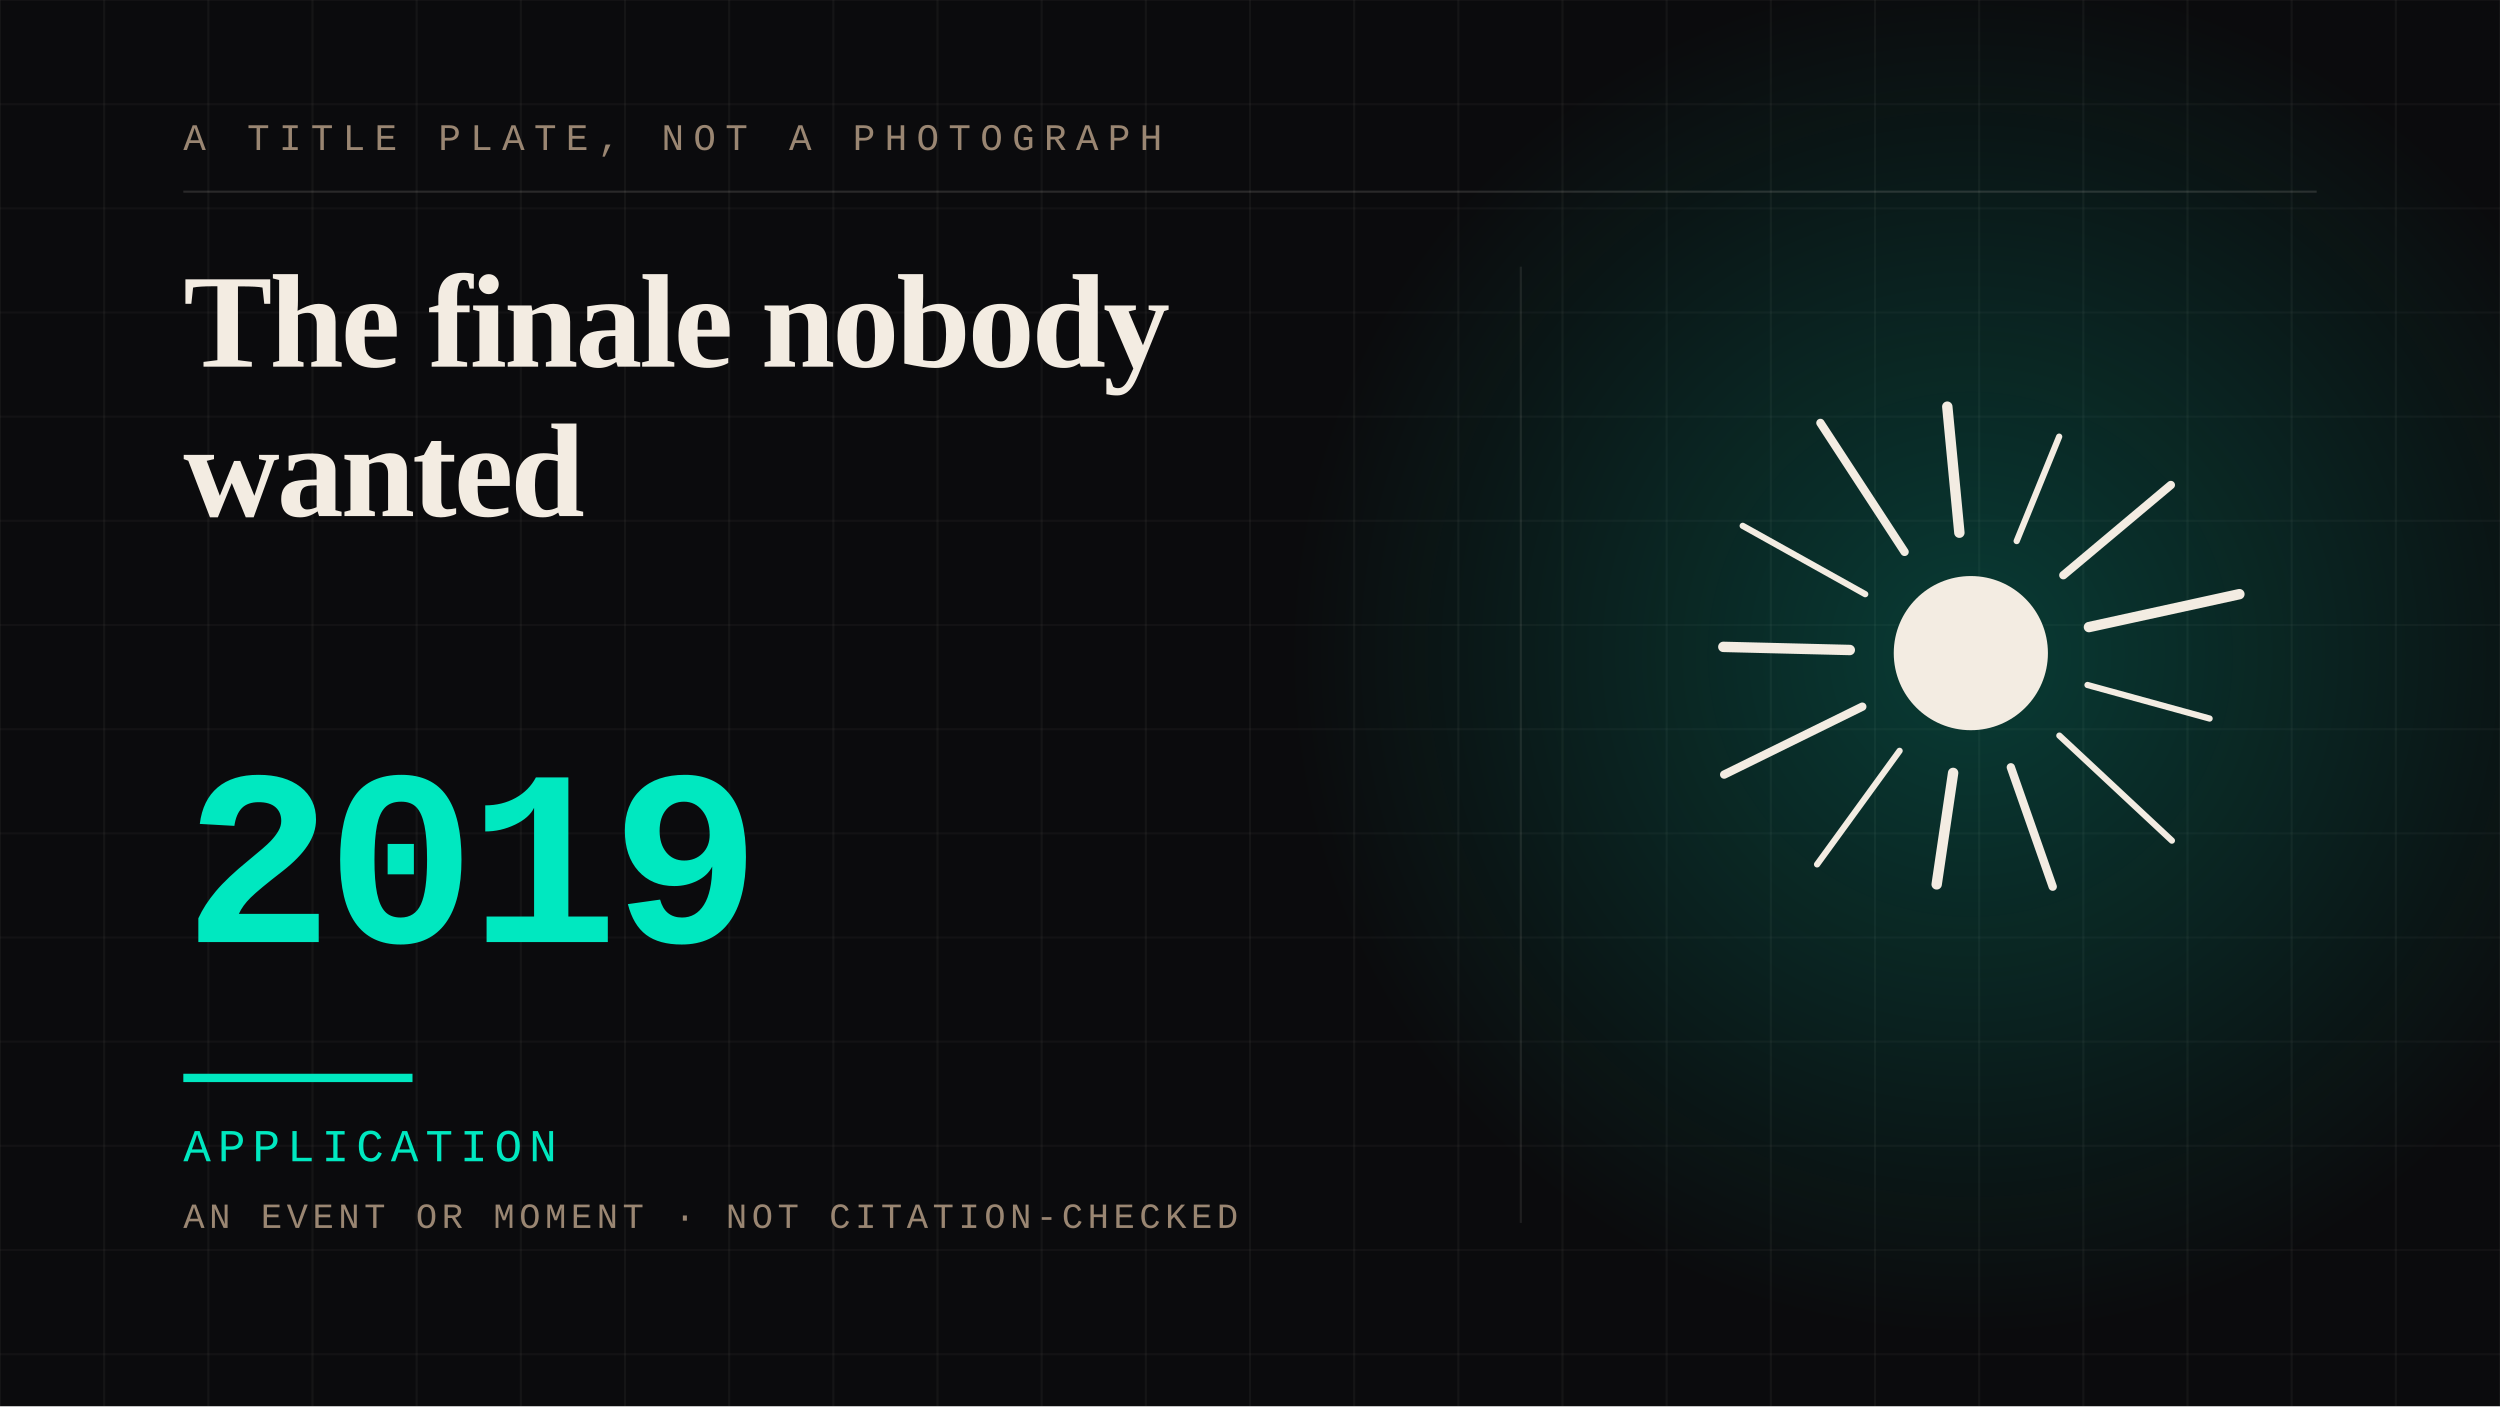
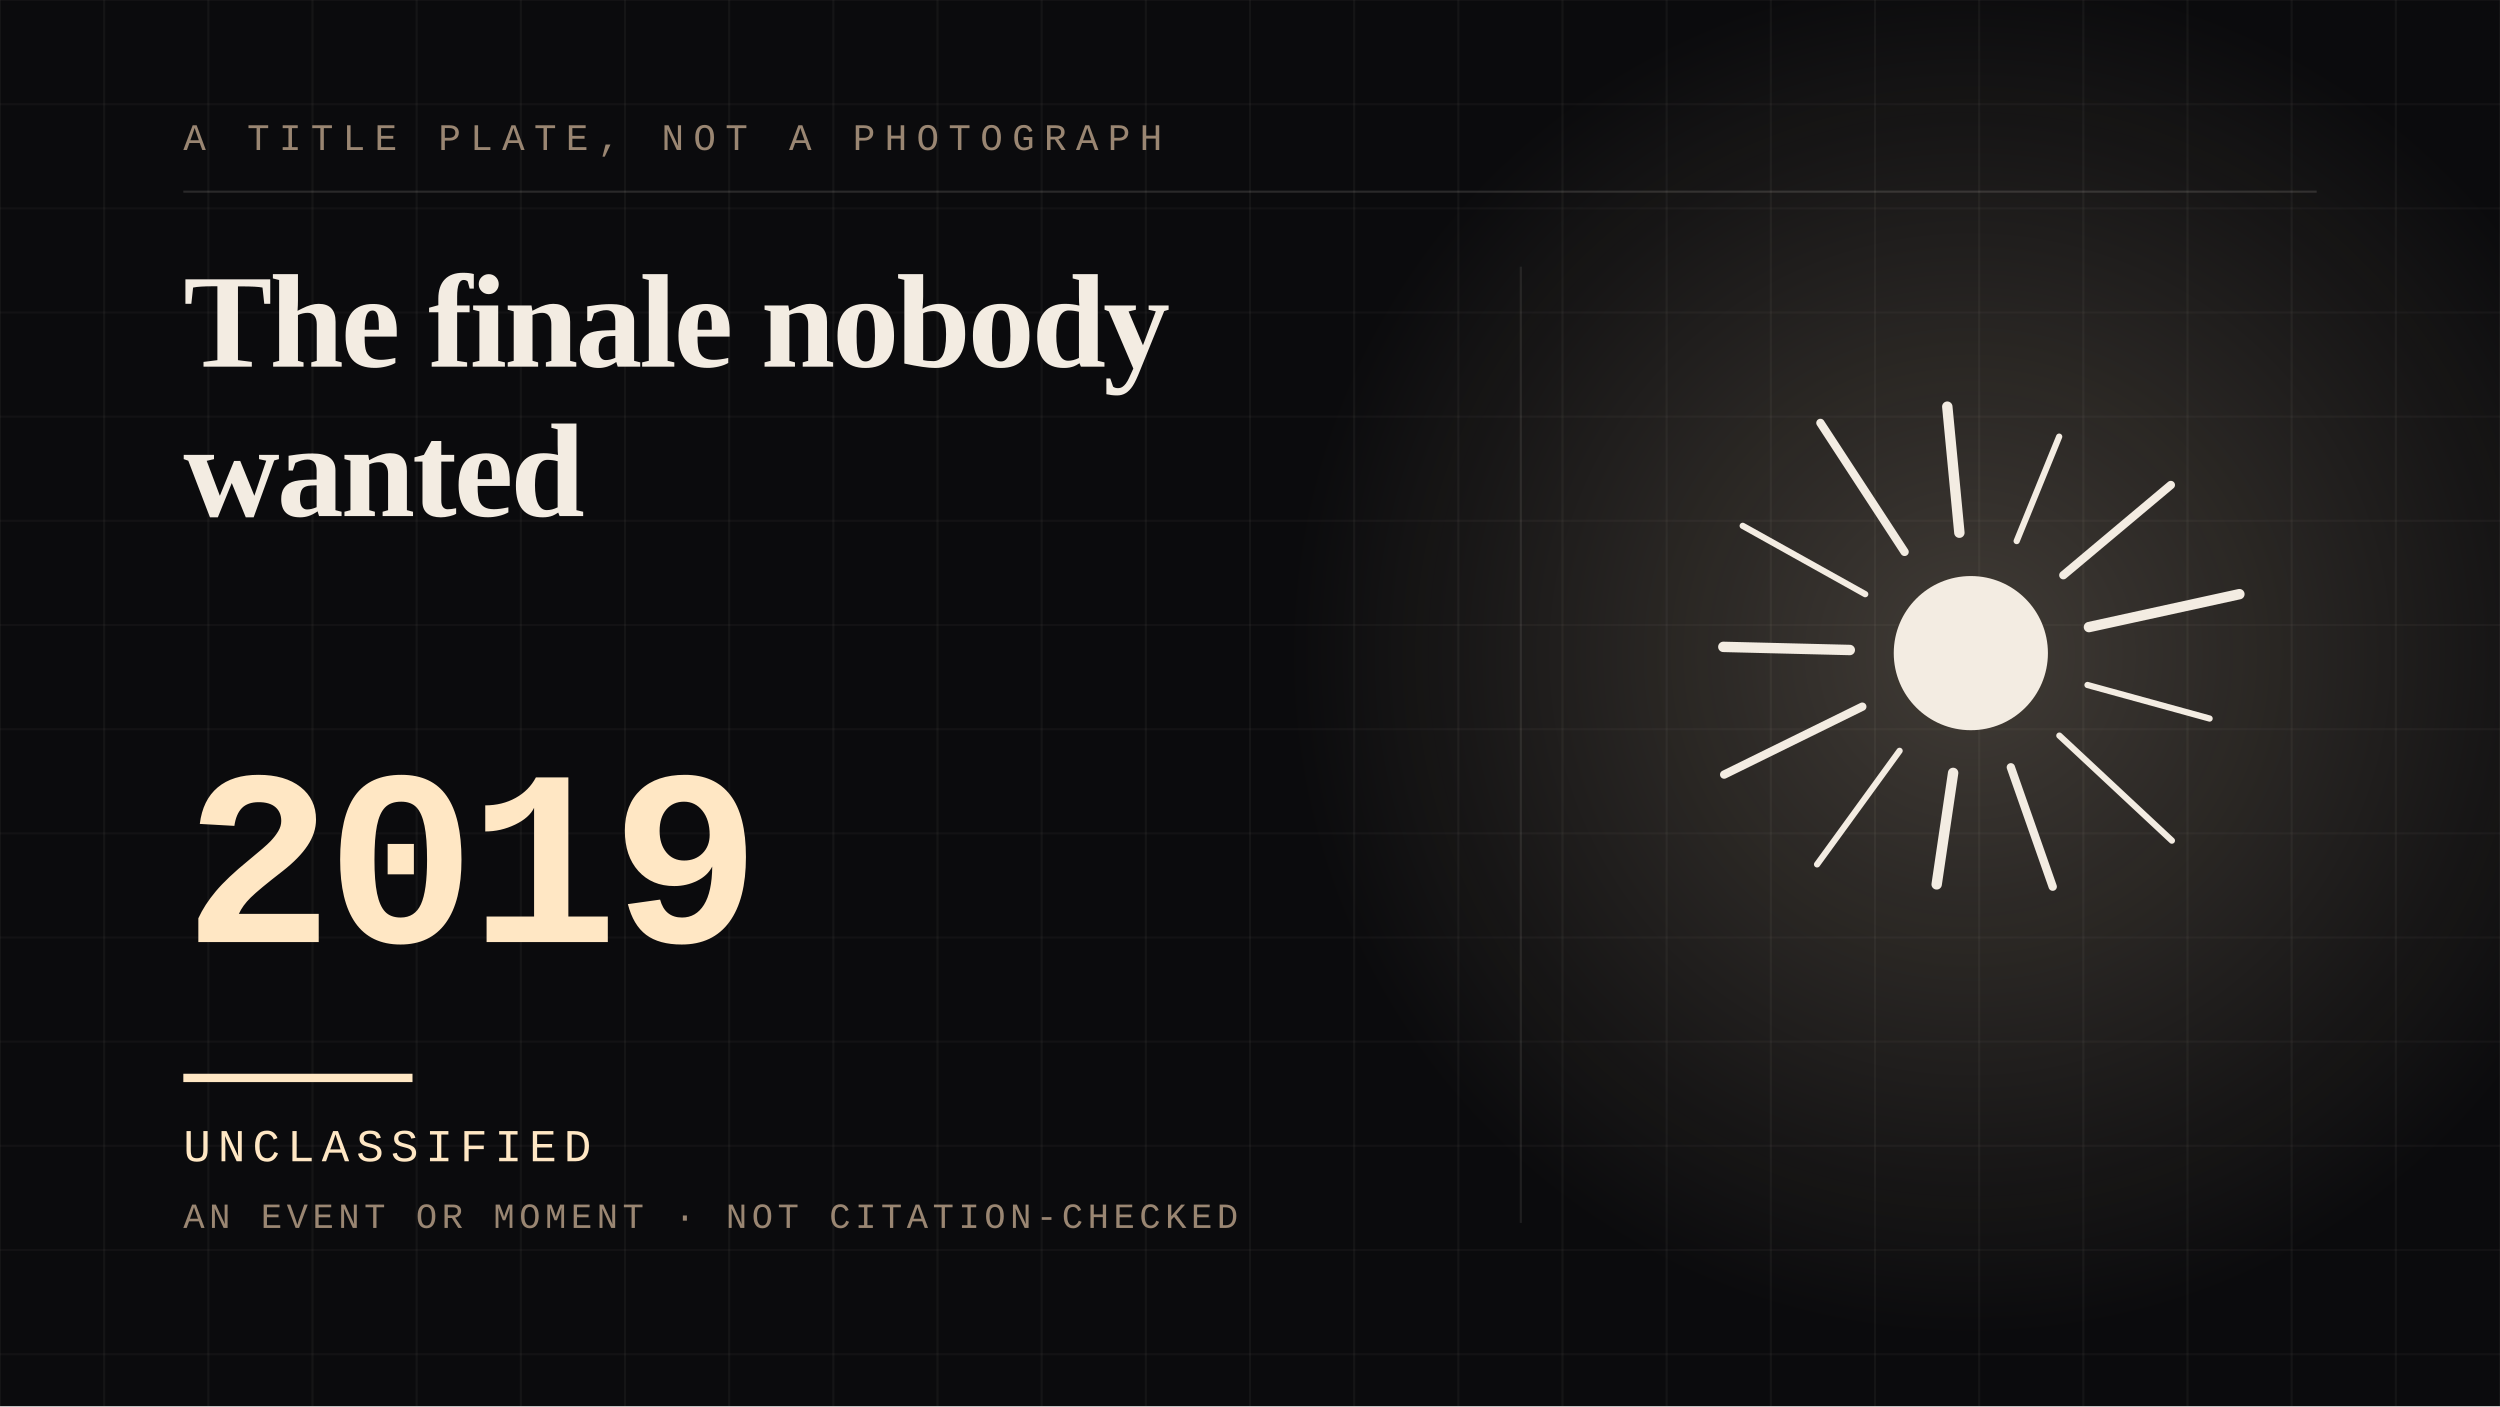
- <svg xmlns="http://www.w3.org/2000/svg" viewBox="0 0 1200 675" width="1200" height="675" role="img" aria-label="Title plate: The finale nobody wanted, 2019, An event or moment, Application. Drawn from the entry's own record, not a photograph.">
+ <svg xmlns="http://www.w3.org/2000/svg" viewBox="0 0 1200 675" width="1200" height="675" role="img" aria-label="Title plate: The finale nobody wanted, 2019, An event or moment, Unclassified. Drawn from the entry's own record, not a photograph.">
  <rect width="1200" height="675" fill="#0b0b0d" />
  <line x1="0" y1="0" x2="0" y2="675" stroke="#f3ece2" stroke-width="1" opacity=".045" />
  <line x1="50" y1="0" x2="50" y2="675" stroke="#f3ece2" stroke-width="1" opacity=".045" />
  <line x1="100" y1="0" x2="100" y2="675" stroke="#f3ece2" stroke-width="1" opacity=".045" />
  <line x1="150" y1="0" x2="150" y2="675" stroke="#f3ece2" stroke-width="1" opacity=".045" />
  <line x1="200" y1="0" x2="200" y2="675" stroke="#f3ece2" stroke-width="1" opacity=".045" />
  <line x1="250" y1="0" x2="250" y2="675" stroke="#f3ece2" stroke-width="1" opacity=".045" />
  <line x1="300" y1="0" x2="300" y2="675" stroke="#f3ece2" stroke-width="1" opacity=".045" />
  <line x1="350" y1="0" x2="350" y2="675" stroke="#f3ece2" stroke-width="1" opacity=".045" />
  <line x1="400" y1="0" x2="400" y2="675" stroke="#f3ece2" stroke-width="1" opacity=".045" />
  <line x1="450" y1="0" x2="450" y2="675" stroke="#f3ece2" stroke-width="1" opacity=".045" />
  <line x1="500" y1="0" x2="500" y2="675" stroke="#f3ece2" stroke-width="1" opacity=".045" />
  <line x1="550" y1="0" x2="550" y2="675" stroke="#f3ece2" stroke-width="1" opacity=".045" />
  <line x1="600" y1="0" x2="600" y2="675" stroke="#f3ece2" stroke-width="1" opacity=".045" />
  <line x1="650" y1="0" x2="650" y2="675" stroke="#f3ece2" stroke-width="1" opacity=".045" />
  <line x1="700" y1="0" x2="700" y2="675" stroke="#f3ece2" stroke-width="1" opacity=".045" />
  <line x1="750" y1="0" x2="750" y2="675" stroke="#f3ece2" stroke-width="1" opacity=".045" />
  <line x1="800" y1="0" x2="800" y2="675" stroke="#f3ece2" stroke-width="1" opacity=".045" />
  <line x1="850" y1="0" x2="850" y2="675" stroke="#f3ece2" stroke-width="1" opacity=".045" />
  <line x1="900" y1="0" x2="900" y2="675" stroke="#f3ece2" stroke-width="1" opacity=".045" />
  <line x1="950" y1="0" x2="950" y2="675" stroke="#f3ece2" stroke-width="1" opacity=".045" />
  <line x1="1000" y1="0" x2="1000" y2="675" stroke="#f3ece2" stroke-width="1" opacity=".045" />
  <line x1="1050" y1="0" x2="1050" y2="675" stroke="#f3ece2" stroke-width="1" opacity=".045" />
  <line x1="1100" y1="0" x2="1100" y2="675" stroke="#f3ece2" stroke-width="1" opacity=".045" />
  <line x1="1150" y1="0" x2="1150" y2="675" stroke="#f3ece2" stroke-width="1" opacity=".045" />
  <line x1="1200" y1="0" x2="1200" y2="675" stroke="#f3ece2" stroke-width="1" opacity=".045" />
  <line x1="0" y1="0" x2="1200" y2="0" stroke="#f3ece2" stroke-width="1" opacity=".035" />
  <line x1="0" y1="50" x2="1200" y2="50" stroke="#f3ece2" stroke-width="1" opacity=".035" />
  <line x1="0" y1="100" x2="1200" y2="100" stroke="#f3ece2" stroke-width="1" opacity=".035" />
  <line x1="0" y1="150" x2="1200" y2="150" stroke="#f3ece2" stroke-width="1" opacity=".035" />
  <line x1="0" y1="200" x2="1200" y2="200" stroke="#f3ece2" stroke-width="1" opacity=".035" />
  <line x1="0" y1="250" x2="1200" y2="250" stroke="#f3ece2" stroke-width="1" opacity=".035" />
  <line x1="0" y1="300" x2="1200" y2="300" stroke="#f3ece2" stroke-width="1" opacity=".035" />
  <line x1="0" y1="350" x2="1200" y2="350" stroke="#f3ece2" stroke-width="1" opacity=".035" />
  <line x1="0" y1="400" x2="1200" y2="400" stroke="#f3ece2" stroke-width="1" opacity=".035" />
  <line x1="0" y1="450" x2="1200" y2="450" stroke="#f3ece2" stroke-width="1" opacity=".035" />
  <line x1="0" y1="500" x2="1200" y2="500" stroke="#f3ece2" stroke-width="1" opacity=".035" />
  <line x1="0" y1="550" x2="1200" y2="550" stroke="#f3ece2" stroke-width="1" opacity=".035" />
  <line x1="0" y1="600" x2="1200" y2="600" stroke="#f3ece2" stroke-width="1" opacity=".035" />
  <line x1="0" y1="650" x2="1200" y2="650" stroke="#f3ece2" stroke-width="1" opacity=".035" />
  <defs>
    <radialGradient id="pg" cx=".5" cy=".5" r=".5">
-       <stop offset="0" stop-color="#00e8c0" stop-opacity=".22" />
-       <stop offset="1" stop-color="#00e8c0" stop-opacity="0" />
+       <stop offset="0" stop-color="#ffe7c4" stop-opacity=".22" />
+       <stop offset="1" stop-color="#ffe7c4" stop-opacity="0" />
    </radialGradient>
  </defs>
  <circle cx="946" cy="314" r="330" fill="url(#pg)" />
  <circle cx="946.0" cy="313.5" r="37.0" fill="#f3ece2" />
  <line x1="988.5" y1="353.1" x2="1042.5" y2="403.5" stroke="#f3ece2" stroke-width="3" stroke-linecap="round" />
  <line x1="965.2" y1="368.3" x2="985.3" y2="425.6" stroke="#f3ece2" stroke-width="4" stroke-linecap="round" />
  <line x1="937.5" y1="371.0" x2="929.6" y2="424.5" stroke="#f3ece2" stroke-width="5" stroke-linecap="round" />
  <line x1="911.8" y1="360.4" x2="872.2" y2="414.9" stroke="#f3ece2" stroke-width="3" stroke-linecap="round" />
  <line x1="893.9" y1="339.2" x2="827.6" y2="371.8" stroke="#f3ece2" stroke-width="4" stroke-linecap="round" />
  <line x1="887.9" y1="312.0" x2="827.2" y2="310.5" stroke="#f3ece2" stroke-width="5" stroke-linecap="round" />
  <line x1="895.3" y1="285.2" x2="836.5" y2="252.4" stroke="#f3ece2" stroke-width="3" stroke-linecap="round" />
  <line x1="914.2" y1="264.9" x2="873.8" y2="203.0" stroke="#f3ece2" stroke-width="4" stroke-linecap="round" />
  <line x1="940.5" y1="255.7" x2="934.7" y2="195.2" stroke="#f3ece2" stroke-width="5" stroke-linecap="round" />
  <line x1="968.0" y1="259.7" x2="988.4" y2="209.6" stroke="#f3ece2" stroke-width="3" stroke-linecap="round" />
  <line x1="990.4" y1="276.1" x2="1042.0" y2="232.8" stroke="#f3ece2" stroke-width="4" stroke-linecap="round" />
  <line x1="1002.7" y1="301.0" x2="1074.9" y2="285.2" stroke="#f3ece2" stroke-width="5" stroke-linecap="round" />
  <line x1="1002.0" y1="328.8" x2="1060.6" y2="344.9" stroke="#f3ece2" stroke-width="3" stroke-linecap="round" />
  <text x="88" y="176.0" font-family="Georgia,&quot;Times New Roman&quot;,serif" font-size="64" font-weight="700" fill="#f3ece2" letter-spacing="-1.3">The finale nobody</text>
  <text x="88" y="247.7" font-family="Georgia,&quot;Times New Roman&quot;,serif" font-size="64" font-weight="700" fill="#f3ece2" letter-spacing="-1.3">wanted</text>
-   <text x="88" y="452.2" font-family="Consolas,&quot;Courier New&quot;,monospace" font-size="120" font-weight="700" letter-spacing="-3.6" fill="#00e8c0">2019</text>
-   <line x1="88" y1="517.4" x2="198.0" y2="517.4" stroke="#00e8c0" stroke-width="4" />
-   <text x="88" y="557.4" font-family="Consolas,&quot;Courier New&quot;,monospace" font-size="22" letter-spacing="3.4" fill="#00e8c0">APPLICATION</text>
+   <text x="88" y="452.2" font-family="Consolas,&quot;Courier New&quot;,monospace" font-size="120" font-weight="700" letter-spacing="-3.6" fill="#ffe7c4">2019</text>
+   <line x1="88" y1="517.4" x2="198.0" y2="517.4" stroke="#ffe7c4" stroke-width="4" />
+   <text x="88" y="557.4" font-family="Consolas,&quot;Courier New&quot;,monospace" font-size="22" letter-spacing="3.4" fill="#ffe7c4">UNCLASSIFIED</text>
  <text x="88" y="589.4" font-family="Consolas,&quot;Courier New&quot;,monospace" font-size="17" letter-spacing="2.2" fill="#9a8672">AN EVENT OR MOMENT  ·  NOT CITATION-CHECKED</text>
  <text x="88" y="72" font-family="Consolas,&quot;Courier New&quot;,monospace" font-size="18" letter-spacing="4.5" fill="#9a8672">A TITLE PLATE, NOT A PHOTOGRAPH</text>
  <line x1="88" y1="92" x2="1112" y2="92" stroke="#f3ece2" stroke-width="1" opacity=".14" />
  <line x1="730" y1="128" x2="730" y2="587" stroke="#f3ece2" stroke-width="1" opacity=".09" />
</svg>
